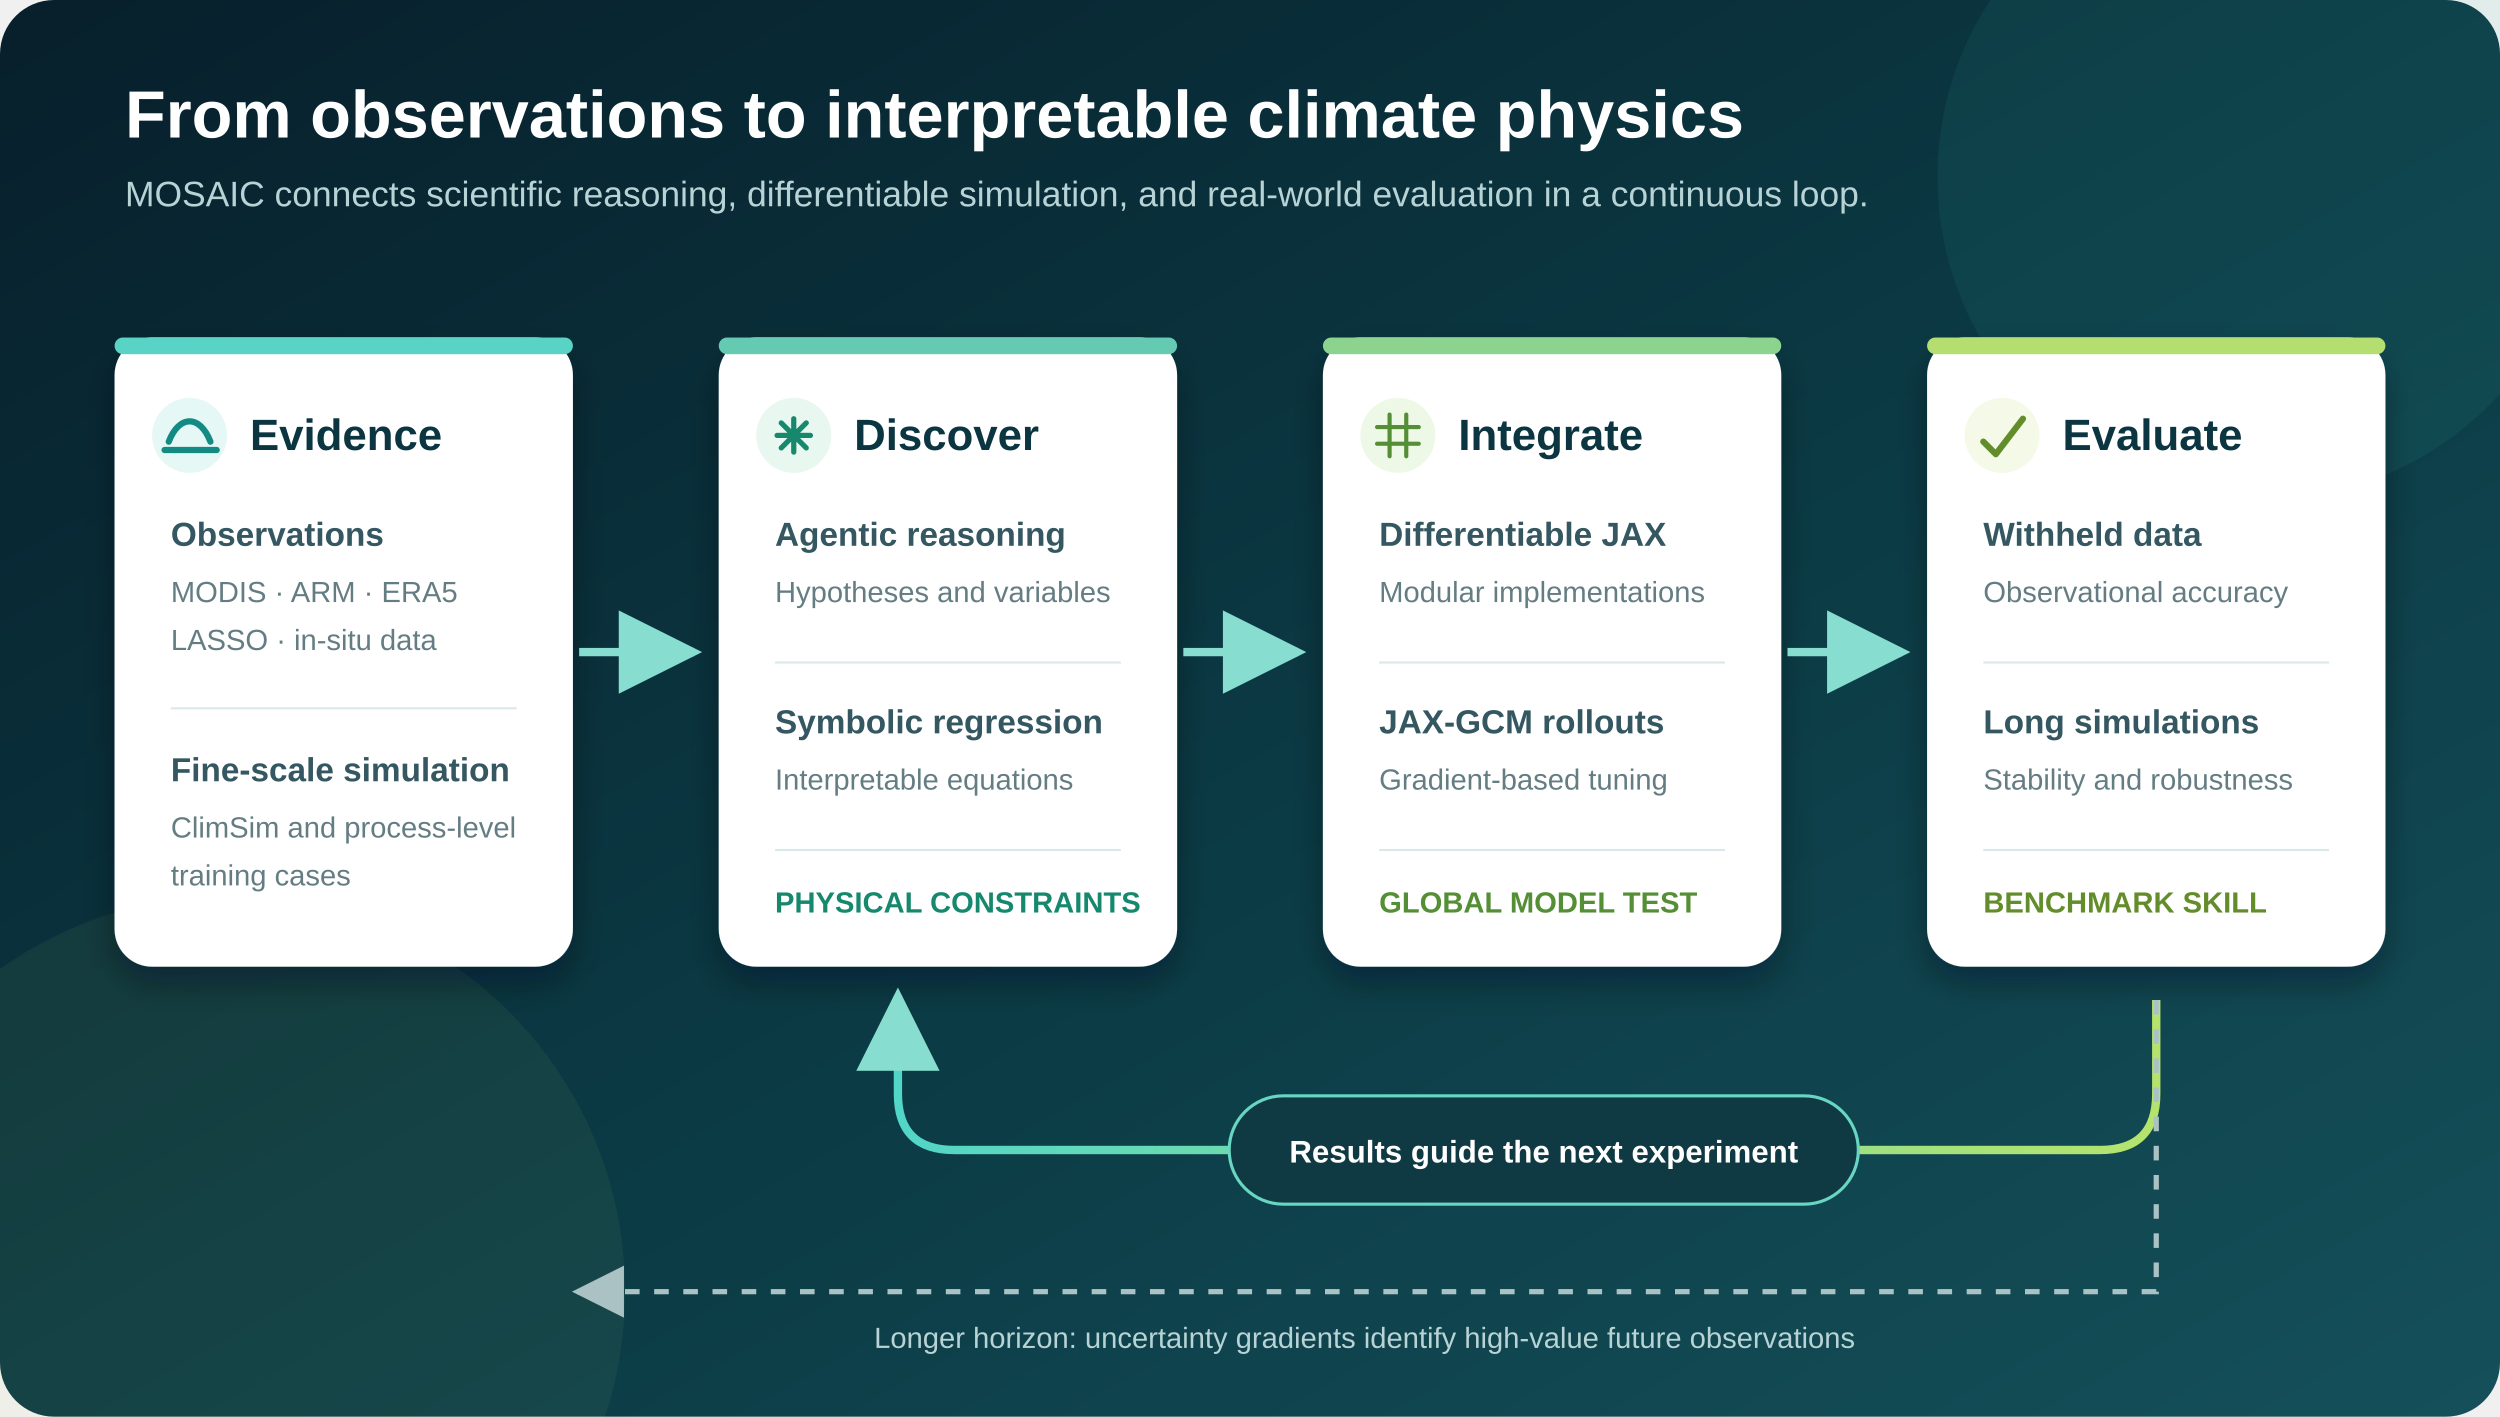
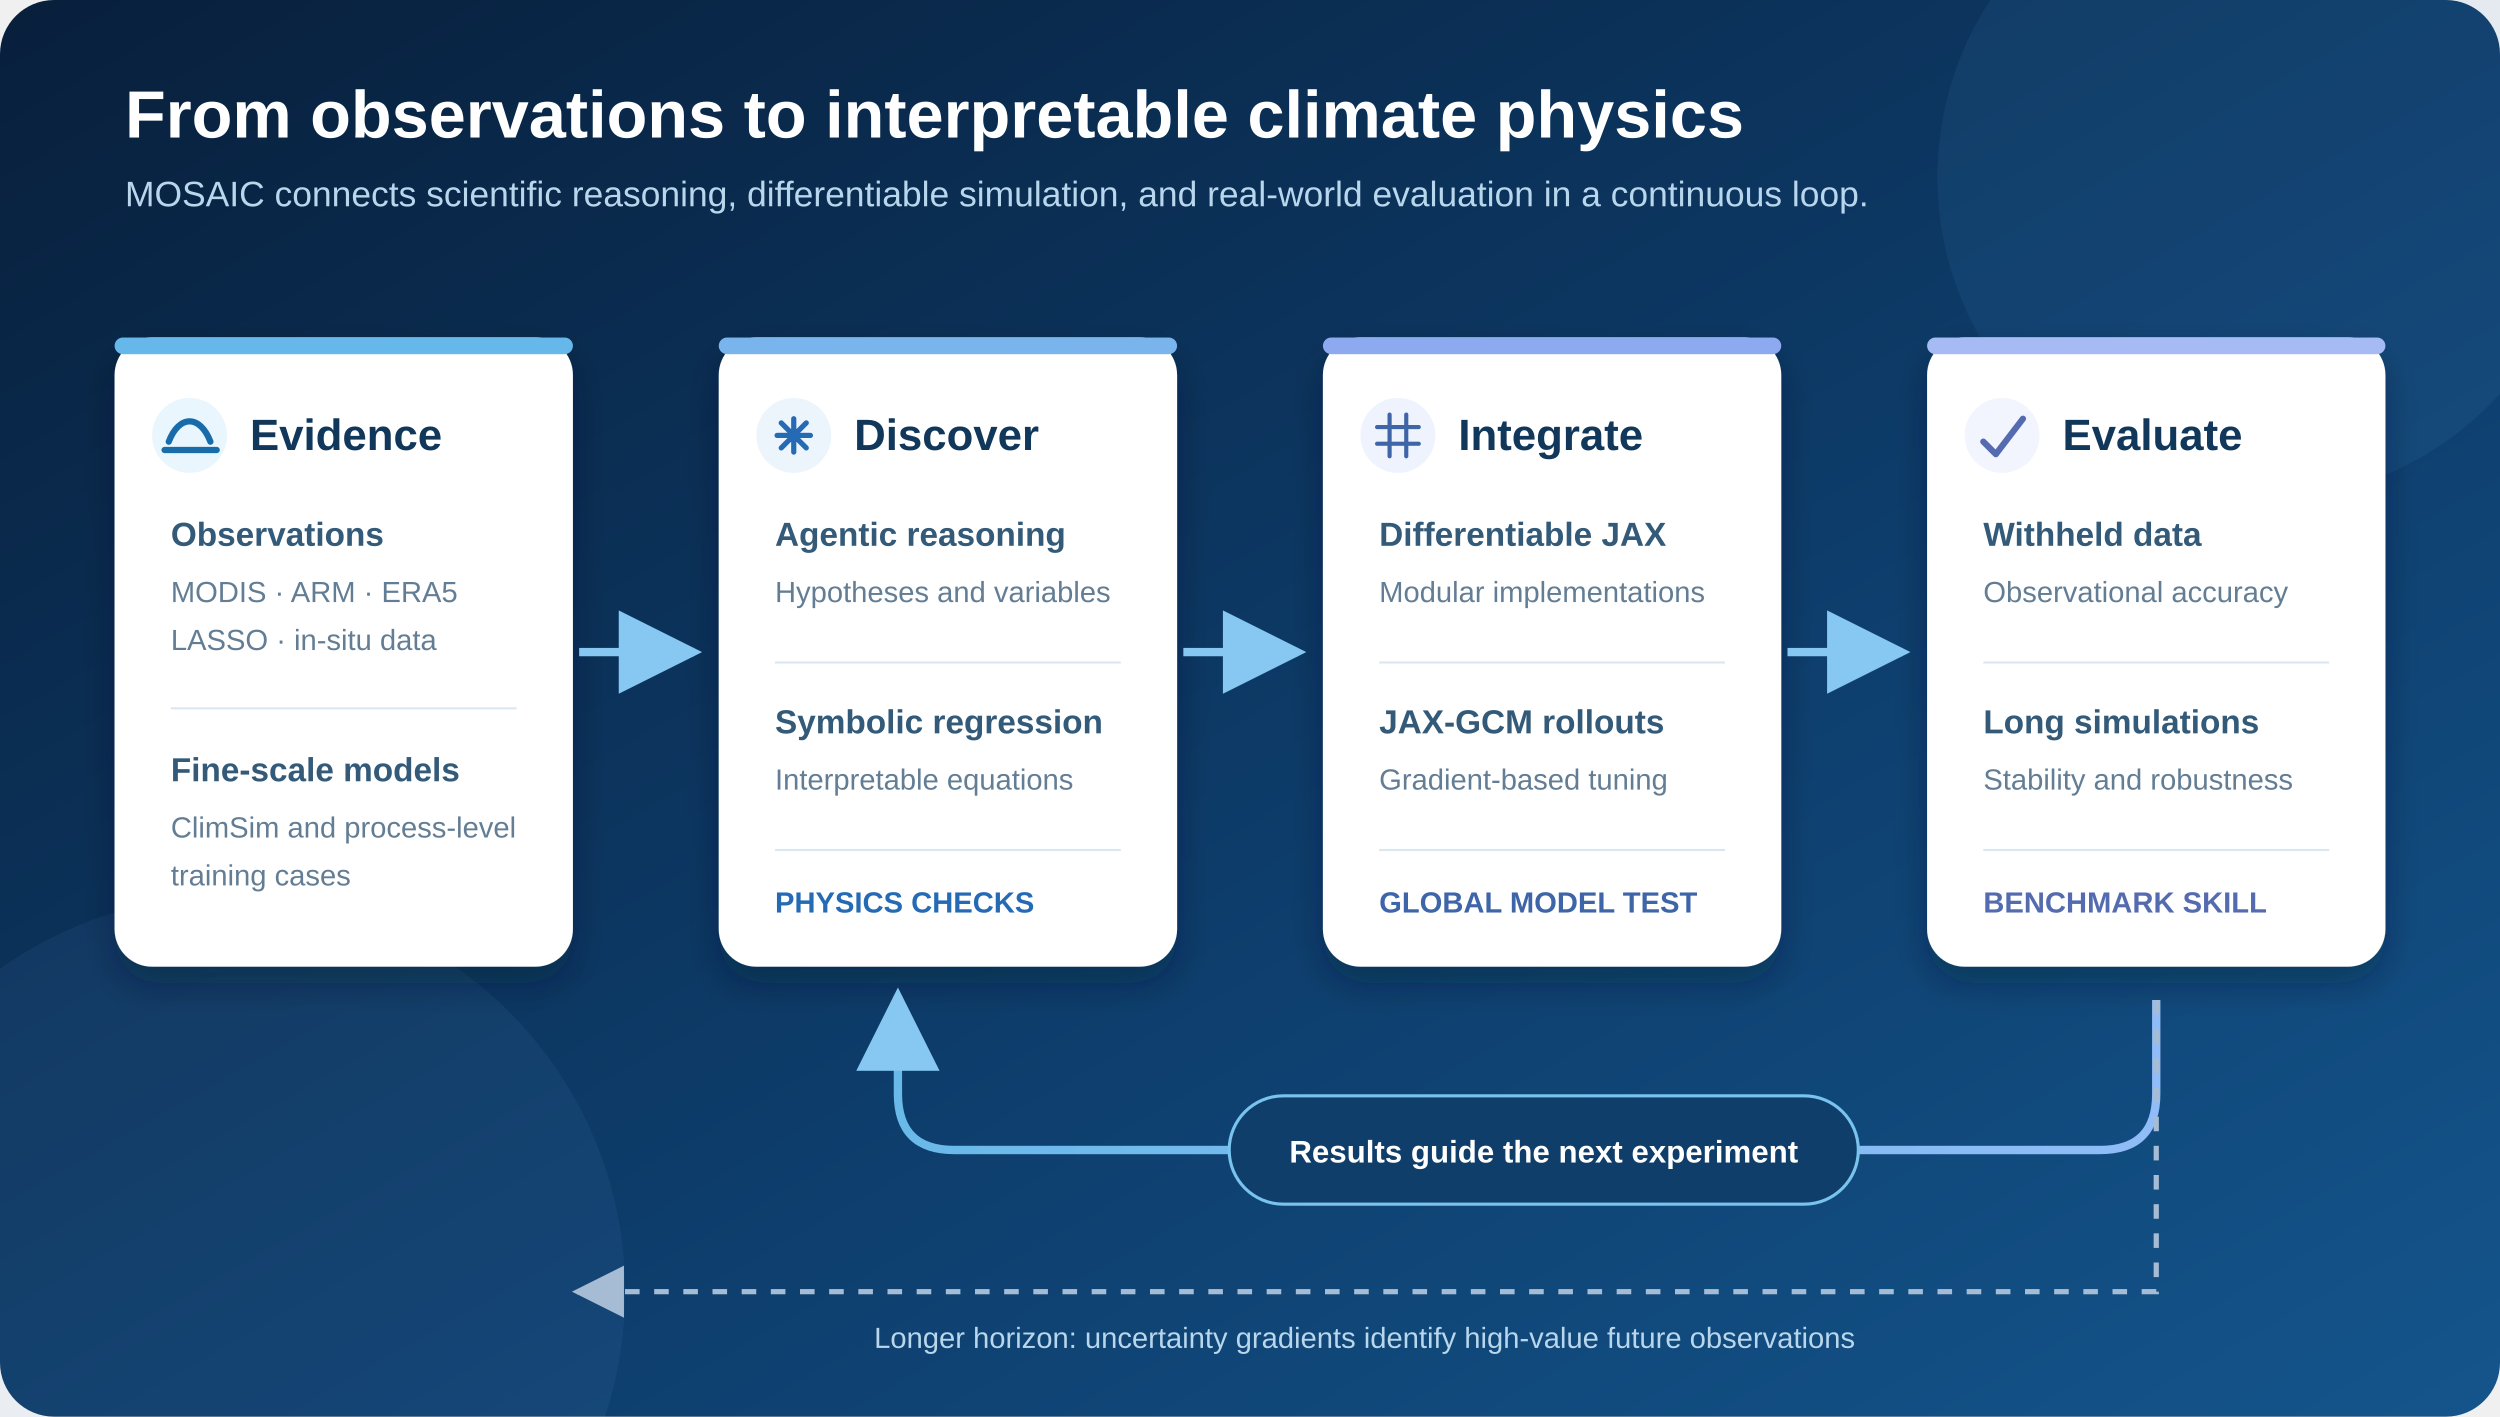
<svg xmlns="http://www.w3.org/2000/svg" viewBox="0 0 1200 680" role="img" aria-labelledby="title desc">
  <defs>
    <linearGradient id="background" x1="0" y1="0" x2="1" y2="1">
-       <stop offset="0" stop-color="#071f2b" />
-       <stop offset="0.55" stop-color="#0b3b45" />
-       <stop offset="1" stop-color="#15505a" />
+       <stop offset="0" stop-color="#081f3b" />
+       <stop offset="0.55" stop-color="#0d3c6a" />
+       <stop offset="1" stop-color="#14558c" />
    </linearGradient>
    <linearGradient id="accent" x1="0" y1="0" x2="1" y2="0">
-       <stop offset="0" stop-color="#52d6c7" />
-       <stop offset="1" stop-color="#b5e46c" />
+       <stop offset="0" stop-color="#69b9e9" />
+       <stop offset="1" stop-color="#90bcf7" />
    </linearGradient>
    <filter id="shadow" x="-20%" y="-20%" width="140%" height="150%">
-       <feDropShadow dx="0" dy="8" stdDeviation="8" flood-color="#031116" flood-opacity="0.35" />
+       <feDropShadow dx="0" dy="8" stdDeviation="8" flood-color="#04142a" flood-opacity="0.35" />
    </filter>
    <marker id="arrow" markerWidth="10" markerHeight="10" refX="9" refY="5" orient="auto" markerUnits="strokeWidth">
-       <path d="M0,0 L10,5 L0,10 Z" fill="#86ddd0" />
+       <path d="M0,0 L10,5 L0,10 Z" fill="#86c8f2" />
    </marker>
    <marker id="arrow-muted" markerWidth="10" markerHeight="10" refX="9" refY="5" orient="auto" markerUnits="strokeWidth">
-       <path d="M0,0 L10,5 L0,10 Z" fill="#aac2c4" />
+       <path d="M0,0 L10,5 L0,10 Z" fill="#a5bcd4" />
    </marker>
  </defs>
  <rect width="1200" height="680" rx="26" fill="url(#background)" />
-   <circle cx="1085" cy="85" r="155" fill="#3db9ad" opacity="0.08" />
-   <circle cx="110" cy="620" r="190" fill="#b5e46c" opacity="0.06" />
+   <circle cx="1085" cy="85" r="155" fill="#59a4e1" opacity="0.08" />
+   <circle cx="110" cy="620" r="190" fill="#90bcf7" opacity="0.06" />
  <text x="60" y="66" fill="#ffffff" font-family="Arial, Helvetica, sans-serif" font-size="32" font-weight="700">From observations to interpretable climate physics</text>
-   <text x="60" y="99" fill="#b8d3d5" font-family="Arial, Helvetica, sans-serif" font-size="17">MOSAIC connects scientific reasoning, differentiable simulation, and real-world evaluation in a continuous loop.</text>
+   <text x="60" y="99" fill="#b8d6ec" font-family="Arial, Helvetica, sans-serif" font-size="17">MOSAIC connects scientific reasoning, differentiable simulation, and real-world evaluation in a continuous loop.</text>
  <g filter="url(#shadow)">
    <rect x="55" y="162" width="220" height="302" rx="18" fill="#ffffff" />
  </g>
-   <rect x="55" y="162" width="220" height="8" rx="4" fill="#58d3c5" />
-   <circle cx="91" cy="209" r="18" fill="#e5f8f5" />
-   <path d="M81 212 C86 199, 96 199, 101 212 M79 216 H104" fill="none" stroke="#138b83" stroke-width="3" stroke-linecap="round" />
-   <text x="120" y="216" fill="#0b3540" font-family="Arial, Helvetica, sans-serif" font-size="21" font-weight="700">Evidence</text>
-   <text x="82" y="262" fill="#345761" font-family="Arial, Helvetica, sans-serif" font-size="16" font-weight="600">Observations</text>
-   <text x="82" y="289" fill="#647d83" font-family="Arial, Helvetica, sans-serif" font-size="14">MODIS · ARM · ERA5</text>
-   <text x="82" y="312" fill="#647d83" font-family="Arial, Helvetica, sans-serif" font-size="14">LASSO · in-situ data</text>
-   <line x1="82" y1="340" x2="248" y2="340" stroke="#dbe8e9" />
-   <text x="82" y="375" fill="#345761" font-family="Arial, Helvetica, sans-serif" font-size="16" font-weight="600">Fine-scale simulation</text>
-   <text x="82" y="402" fill="#647d83" font-family="Arial, Helvetica, sans-serif" font-size="14">ClimSim and process-level</text>
-   <text x="82" y="425" fill="#647d83" font-family="Arial, Helvetica, sans-serif" font-size="14">training cases</text>
+   <rect x="55" y="162" width="220" height="8" rx="4" fill="#67b8ea" />
+   <circle cx="91" cy="209" r="18" fill="#eaf6fd" />
+   <path d="M81 212 C86 199, 96 199, 101 212 M79 216 H104" fill="none" stroke="#176ca9" stroke-width="3" stroke-linecap="round" />
+   <text x="120" y="216" fill="#11375a" font-family="Arial, Helvetica, sans-serif" font-size="21" font-weight="700">Evidence</text>
+   <text x="82" y="262" fill="#335a78" font-family="Arial, Helvetica, sans-serif" font-size="16" font-weight="600">Observations</text>
+   <text x="82" y="289" fill="#627d94" font-family="Arial, Helvetica, sans-serif" font-size="14">MODIS · ARM · ERA5</text>
+   <text x="82" y="312" fill="#627d94" font-family="Arial, Helvetica, sans-serif" font-size="14">LASSO · in-situ data</text>
+   <line x1="82" y1="340" x2="248" y2="340" stroke="#dae7f3" />
+   <text x="82" y="375" fill="#335a78" font-family="Arial, Helvetica, sans-serif" font-size="16" font-weight="600">Fine-scale models</text>
+   <text x="82" y="402" fill="#627d94" font-family="Arial, Helvetica, sans-serif" font-size="14">ClimSim and process-level</text>
+   <text x="82" y="425" fill="#627d94" font-family="Arial, Helvetica, sans-serif" font-size="14">training cases</text>
  <g filter="url(#shadow)">
    <rect x="345" y="162" width="220" height="302" rx="18" fill="#ffffff" />
  </g>
-   <rect x="345" y="162" width="220" height="8" rx="4" fill="#65cab2" />
-   <circle cx="381" cy="209" r="18" fill="#e8f7ef" />
-   <path d="M373 209 H389 M381 201 V217 M375 203 L387 215 M387 203 L375 215" stroke="#16886e" stroke-width="2.5" stroke-linecap="round" />
-   <text x="410" y="216" fill="#0b3540" font-family="Arial, Helvetica, sans-serif" font-size="21" font-weight="700">Discover</text>
-   <text x="372" y="262" fill="#345761" font-family="Arial, Helvetica, sans-serif" font-size="16" font-weight="600">Agentic reasoning</text>
-   <text x="372" y="289" fill="#647d83" font-family="Arial, Helvetica, sans-serif" font-size="14">Hypotheses and variables</text>
-   <line x1="372" y1="318" x2="538" y2="318" stroke="#dbe8e9" />
-   <text x="372" y="352" fill="#345761" font-family="Arial, Helvetica, sans-serif" font-size="16" font-weight="600">Symbolic regression</text>
-   <text x="372" y="379" fill="#647d83" font-family="Arial, Helvetica, sans-serif" font-size="14">Interpretable equations</text>
-   <line x1="372" y1="408" x2="538" y2="408" stroke="#dbe8e9" />
-   <text x="372" y="438" fill="#16886e" font-family="Arial, Helvetica, sans-serif" font-size="14" font-weight="700">PHYSICAL CONSTRAINTS</text>
+   <rect x="345" y="162" width="220" height="8" rx="4" fill="#79b4ed" />
+   <circle cx="381" cy="209" r="18" fill="#edf5fc" />
+   <path d="M373 209 H389 M381 201 V217 M375 203 L387 215 M387 203 L375 215" stroke="#246ab5" stroke-width="2.5" stroke-linecap="round" />
+   <text x="410" y="216" fill="#11375a" font-family="Arial, Helvetica, sans-serif" font-size="21" font-weight="700">Discover</text>
+   <text x="372" y="262" fill="#335a78" font-family="Arial, Helvetica, sans-serif" font-size="16" font-weight="600">Agentic reasoning</text>
+   <text x="372" y="289" fill="#627d94" font-family="Arial, Helvetica, sans-serif" font-size="14">Hypotheses and variables</text>
+   <line x1="372" y1="318" x2="538" y2="318" stroke="#dae7f3" />
+   <text x="372" y="352" fill="#335a78" font-family="Arial, Helvetica, sans-serif" font-size="16" font-weight="600">Symbolic regression</text>
+   <text x="372" y="379" fill="#627d94" font-family="Arial, Helvetica, sans-serif" font-size="14">Interpretable equations</text>
+   <line x1="372" y1="408" x2="538" y2="408" stroke="#dae7f3" />
+   <text x="372" y="438" fill="#246ab5" font-family="Arial, Helvetica, sans-serif" font-size="14" font-weight="700">PHYSICS CHECKS</text>
  <g filter="url(#shadow)">
    <rect x="635" y="162" width="220" height="302" rx="18" fill="#ffffff" />
  </g>
-   <rect x="635" y="162" width="220" height="8" rx="4" fill="#8bd38f" />
-   <circle cx="671" cy="209" r="18" fill="#eef8e7" />
-   <path d="M661 205 H681 M661 213 H681 M667 199 V219 M675 199 V219" stroke="#548e35" stroke-width="2" stroke-linecap="round" />
-   <text x="700" y="216" fill="#0b3540" font-family="Arial, Helvetica, sans-serif" font-size="21" font-weight="700">Integrate</text>
-   <text x="662" y="262" fill="#345761" font-family="Arial, Helvetica, sans-serif" font-size="16" font-weight="600">Differentiable JAX</text>
-   <text x="662" y="289" fill="#647d83" font-family="Arial, Helvetica, sans-serif" font-size="14">Modular implementations</text>
-   <line x1="662" y1="318" x2="828" y2="318" stroke="#dbe8e9" />
-   <text x="662" y="352" fill="#345761" font-family="Arial, Helvetica, sans-serif" font-size="16" font-weight="600">JAX-GCM rollouts</text>
-   <text x="662" y="379" fill="#647d83" font-family="Arial, Helvetica, sans-serif" font-size="14">Gradient-based tuning</text>
-   <line x1="662" y1="408" x2="828" y2="408" stroke="#dbe8e9" />
-   <text x="662" y="438" fill="#548e35" font-family="Arial, Helvetica, sans-serif" font-size="14" font-weight="700">GLOBAL MODEL TEST</text>
+   <rect x="635" y="162" width="220" height="8" rx="4" fill="#8da9f0" />
+   <circle cx="671" cy="209" r="18" fill="#eef3fd" />
+   <path d="M661 205 H681 M661 213 H681 M667 199 V219 M675 199 V219" stroke="#3e65a8" stroke-width="2" stroke-linecap="round" />
+   <text x="700" y="216" fill="#11375a" font-family="Arial, Helvetica, sans-serif" font-size="21" font-weight="700">Integrate</text>
+   <text x="662" y="262" fill="#335a78" font-family="Arial, Helvetica, sans-serif" font-size="16" font-weight="600">Differentiable JAX</text>
+   <text x="662" y="289" fill="#627d94" font-family="Arial, Helvetica, sans-serif" font-size="14">Modular implementations</text>
+   <line x1="662" y1="318" x2="828" y2="318" stroke="#dae7f3" />
+   <text x="662" y="352" fill="#335a78" font-family="Arial, Helvetica, sans-serif" font-size="16" font-weight="600">JAX-GCM rollouts</text>
+   <text x="662" y="379" fill="#627d94" font-family="Arial, Helvetica, sans-serif" font-size="14">Gradient-based tuning</text>
+   <line x1="662" y1="408" x2="828" y2="408" stroke="#dae7f3" />
+   <text x="662" y="438" fill="#3e65a8" font-family="Arial, Helvetica, sans-serif" font-size="14" font-weight="700">GLOBAL MODEL TEST</text>
  <g filter="url(#shadow)">
    <rect x="925" y="162" width="220" height="302" rx="18" fill="#ffffff" />
  </g>
-   <rect x="925" y="162" width="220" height="8" rx="4" fill="#b4df70" />
-   <circle cx="961" cy="209" r="18" fill="#f4f9e8" />
-   <path d="M952 212 L958 218 L971 201" fill="none" stroke="#638d2b" stroke-width="3" stroke-linecap="round" stroke-linejoin="round" />
-   <text x="990" y="216" fill="#0b3540" font-family="Arial, Helvetica, sans-serif" font-size="21" font-weight="700">Evaluate</text>
-   <text x="952" y="262" fill="#345761" font-family="Arial, Helvetica, sans-serif" font-size="16" font-weight="600">Withheld data</text>
-   <text x="952" y="289" fill="#647d83" font-family="Arial, Helvetica, sans-serif" font-size="14">Observational accuracy</text>
-   <line x1="952" y1="318" x2="1118" y2="318" stroke="#dbe8e9" />
-   <text x="952" y="352" fill="#345761" font-family="Arial, Helvetica, sans-serif" font-size="16" font-weight="600">Long simulations</text>
-   <text x="952" y="379" fill="#647d83" font-family="Arial, Helvetica, sans-serif" font-size="14">Stability and robustness</text>
-   <line x1="952" y1="408" x2="1118" y2="408" stroke="#dbe8e9" />
-   <text x="952" y="438" fill="#638d2b" font-family="Arial, Helvetica, sans-serif" font-size="14" font-weight="700">BENCHMARK SKILL</text>
-   <path d="M278 313 H333" fill="none" stroke="#86ddd0" stroke-width="4" marker-end="url(#arrow)" />
-   <path d="M568 313 H623" fill="none" stroke="#86ddd0" stroke-width="4" marker-end="url(#arrow)" />
-   <path d="M858 313 H913" fill="none" stroke="#86ddd0" stroke-width="4" marker-end="url(#arrow)" />
+   <rect x="925" y="162" width="220" height="8" rx="4" fill="#a6baf4" />
+   <circle cx="961" cy="209" r="18" fill="#f2f5fd" />
+   <path d="M952 212 L958 218 L971 201" fill="none" stroke="#556bb0" stroke-width="3" stroke-linecap="round" stroke-linejoin="round" />
+   <text x="990" y="216" fill="#11375a" font-family="Arial, Helvetica, sans-serif" font-size="21" font-weight="700">Evaluate</text>
+   <text x="952" y="262" fill="#335a78" font-family="Arial, Helvetica, sans-serif" font-size="16" font-weight="600">Withheld data</text>
+   <text x="952" y="289" fill="#627d94" font-family="Arial, Helvetica, sans-serif" font-size="14">Observational accuracy</text>
+   <line x1="952" y1="318" x2="1118" y2="318" stroke="#dae7f3" />
+   <text x="952" y="352" fill="#335a78" font-family="Arial, Helvetica, sans-serif" font-size="16" font-weight="600">Long simulations</text>
+   <text x="952" y="379" fill="#627d94" font-family="Arial, Helvetica, sans-serif" font-size="14">Stability and robustness</text>
+   <line x1="952" y1="408" x2="1118" y2="408" stroke="#dae7f3" />
+   <text x="952" y="438" fill="#556bb0" font-family="Arial, Helvetica, sans-serif" font-size="14" font-weight="700">BENCHMARK SKILL</text>
+   <path d="M278 313 H333" fill="none" stroke="#86c8f2" stroke-width="4" marker-end="url(#arrow)" />
+   <path d="M568 313 H623" fill="none" stroke="#86c8f2" stroke-width="4" marker-end="url(#arrow)" />
+   <path d="M858 313 H913" fill="none" stroke="#86c8f2" stroke-width="4" marker-end="url(#arrow)" />
  <path d="M1035 480 V525 Q1035 552 1008 552 H458 Q431 552 431 525 V478" fill="none" stroke="url(#accent)" stroke-width="4" marker-end="url(#arrow)" />
-   <rect x="590" y="526" width="302" height="52" rx="26" fill="#103a43" stroke="#67d6c2" stroke-width="1.5" />
+   <rect x="590" y="526" width="302" height="52" rx="26" fill="#103e6a" stroke="#79c4ef" stroke-width="1.5" />
  <text x="741" y="558" text-anchor="middle" fill="#ffffff" font-family="Arial, Helvetica, sans-serif" font-size="15" font-weight="700">Results guide the next experiment</text>
-   <path d="M1035 480 V620 H277" fill="none" stroke="#aac2c4" stroke-width="2.5" stroke-dasharray="7 7" marker-end="url(#arrow-muted)" />
-   <text x="655" y="647" text-anchor="middle" fill="#b8d3d5" font-family="Arial, Helvetica, sans-serif" font-size="14">Longer horizon: uncertainty gradients identify high-value future observations</text>
+   <path d="M1035 480 V620 H277" fill="none" stroke="#a5bcd4" stroke-width="2.5" stroke-dasharray="7 7" marker-end="url(#arrow-muted)" />
+   <text x="655" y="647" text-anchor="middle" fill="#b8d6ec" font-family="Arial, Helvetica, sans-serif" font-size="14">Longer horizon: uncertainty gradients identify high-value future observations</text>
</svg>
